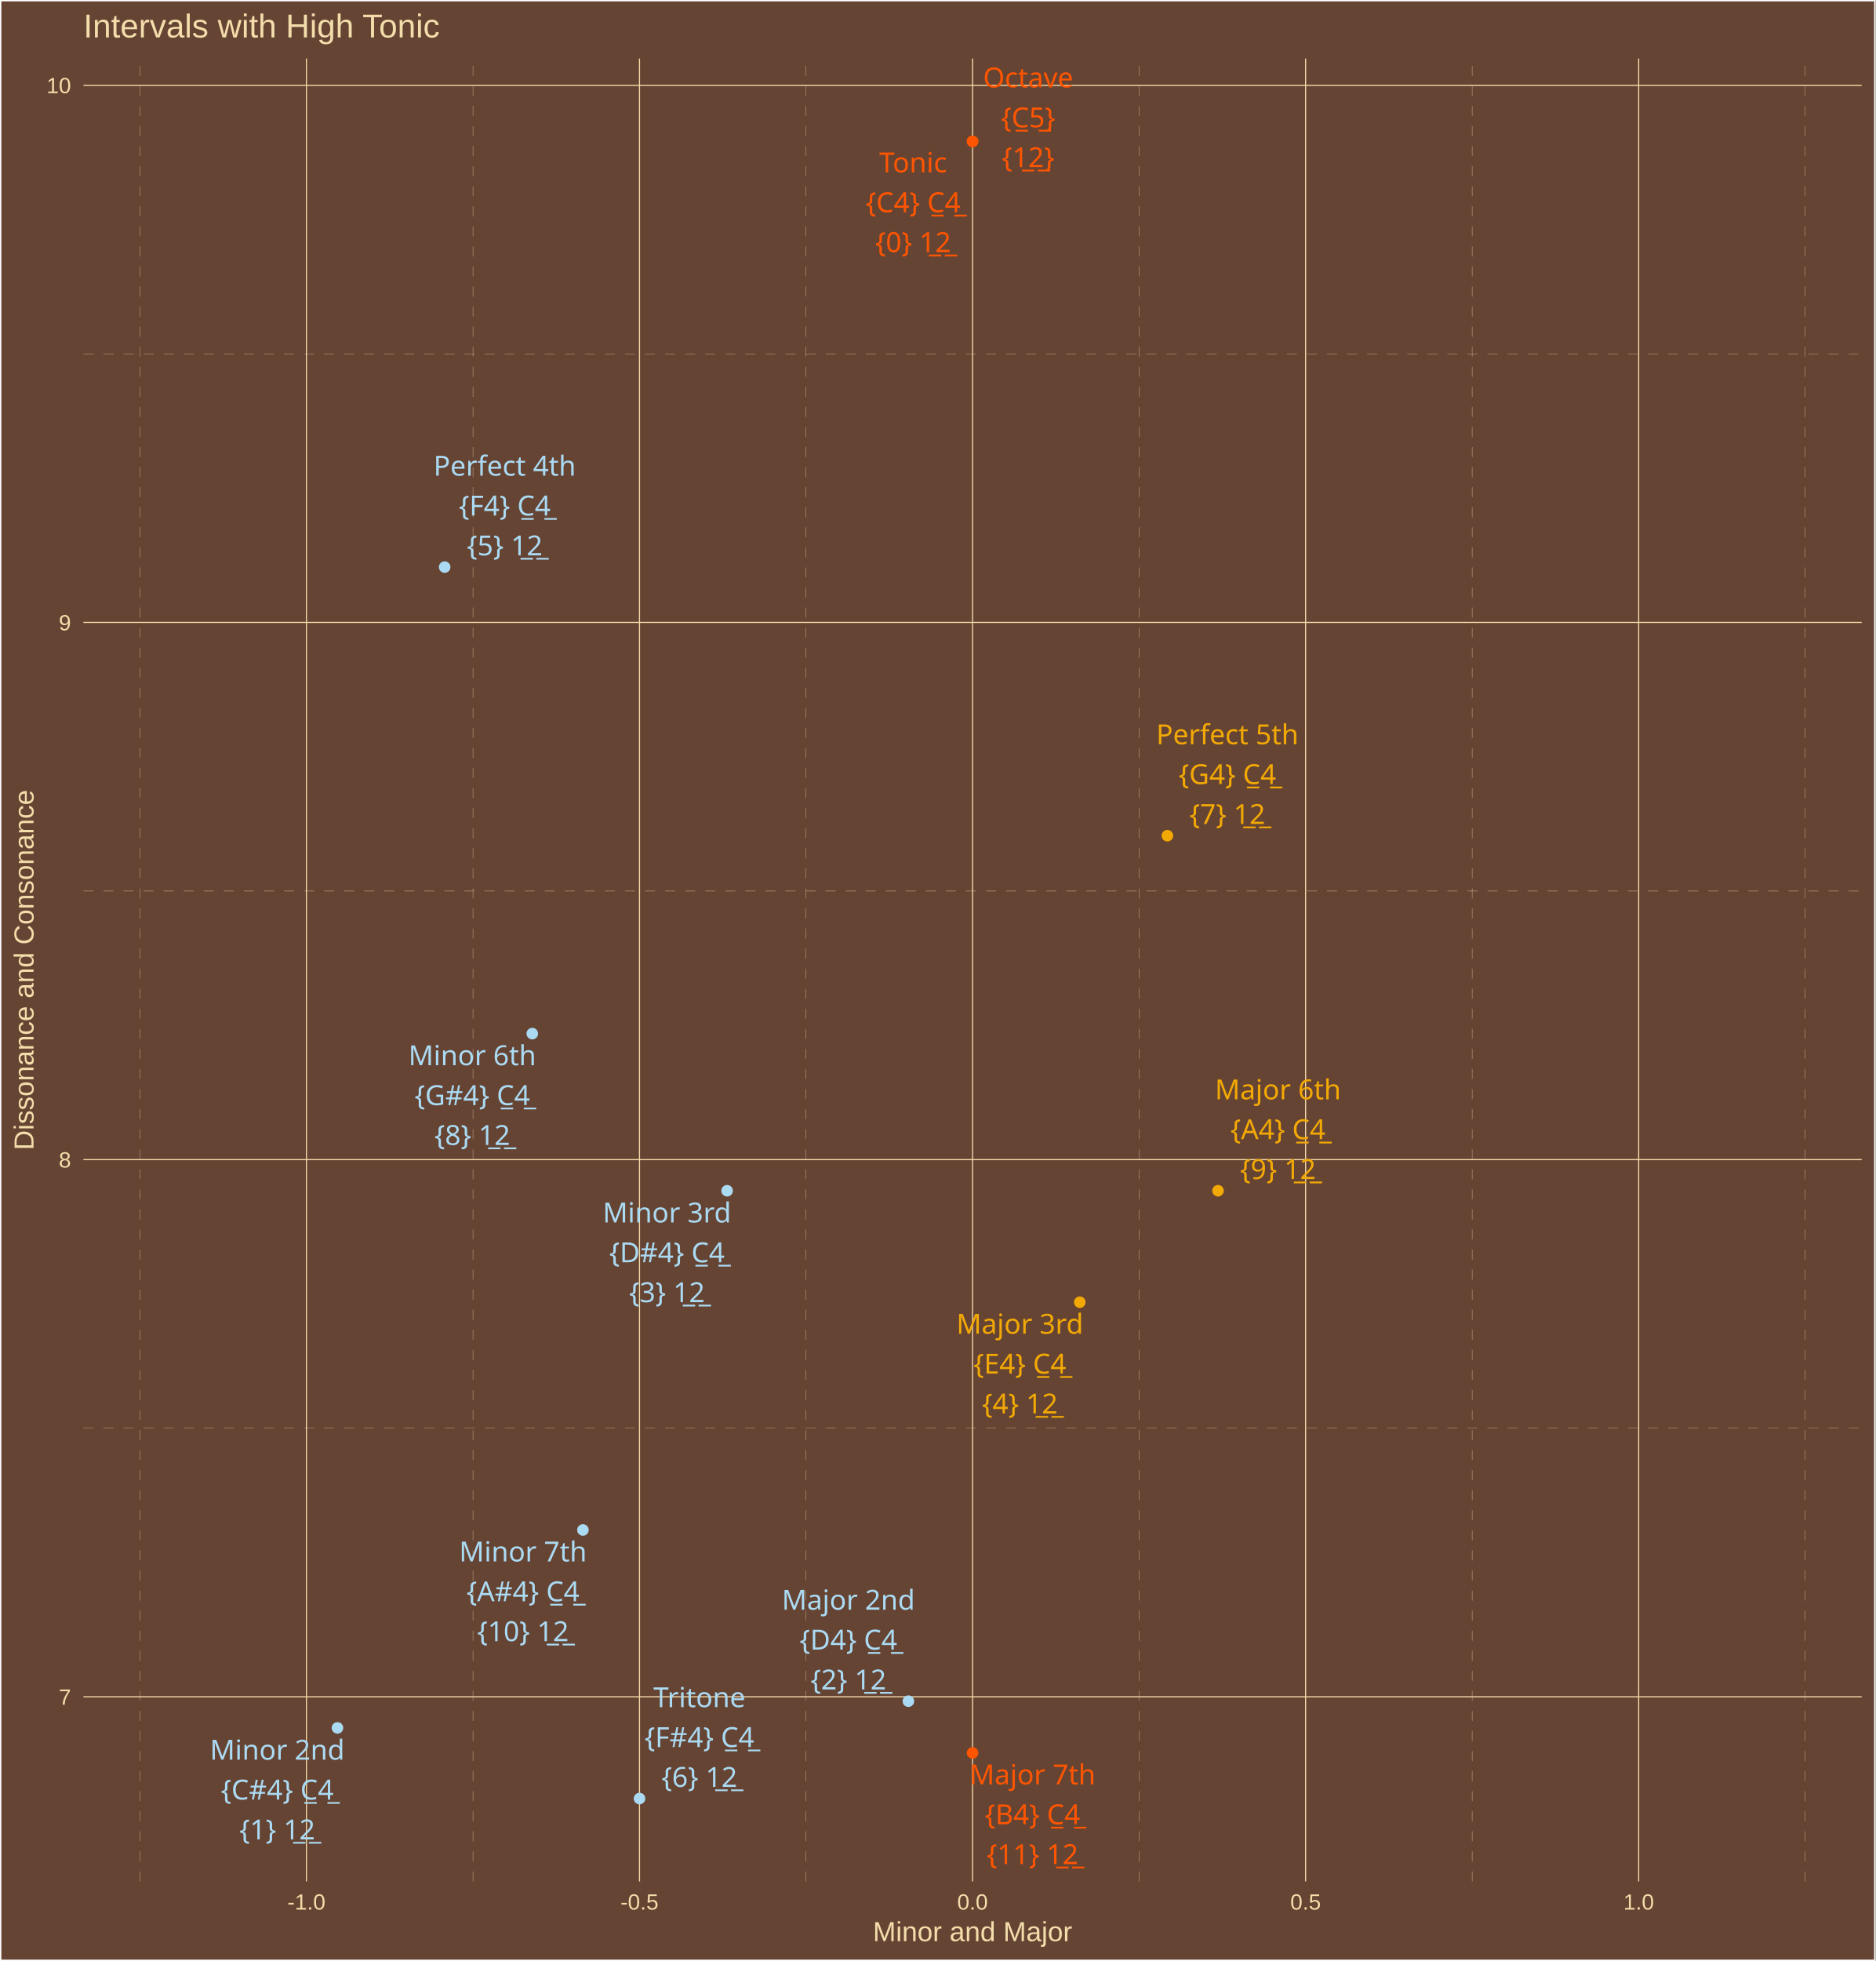
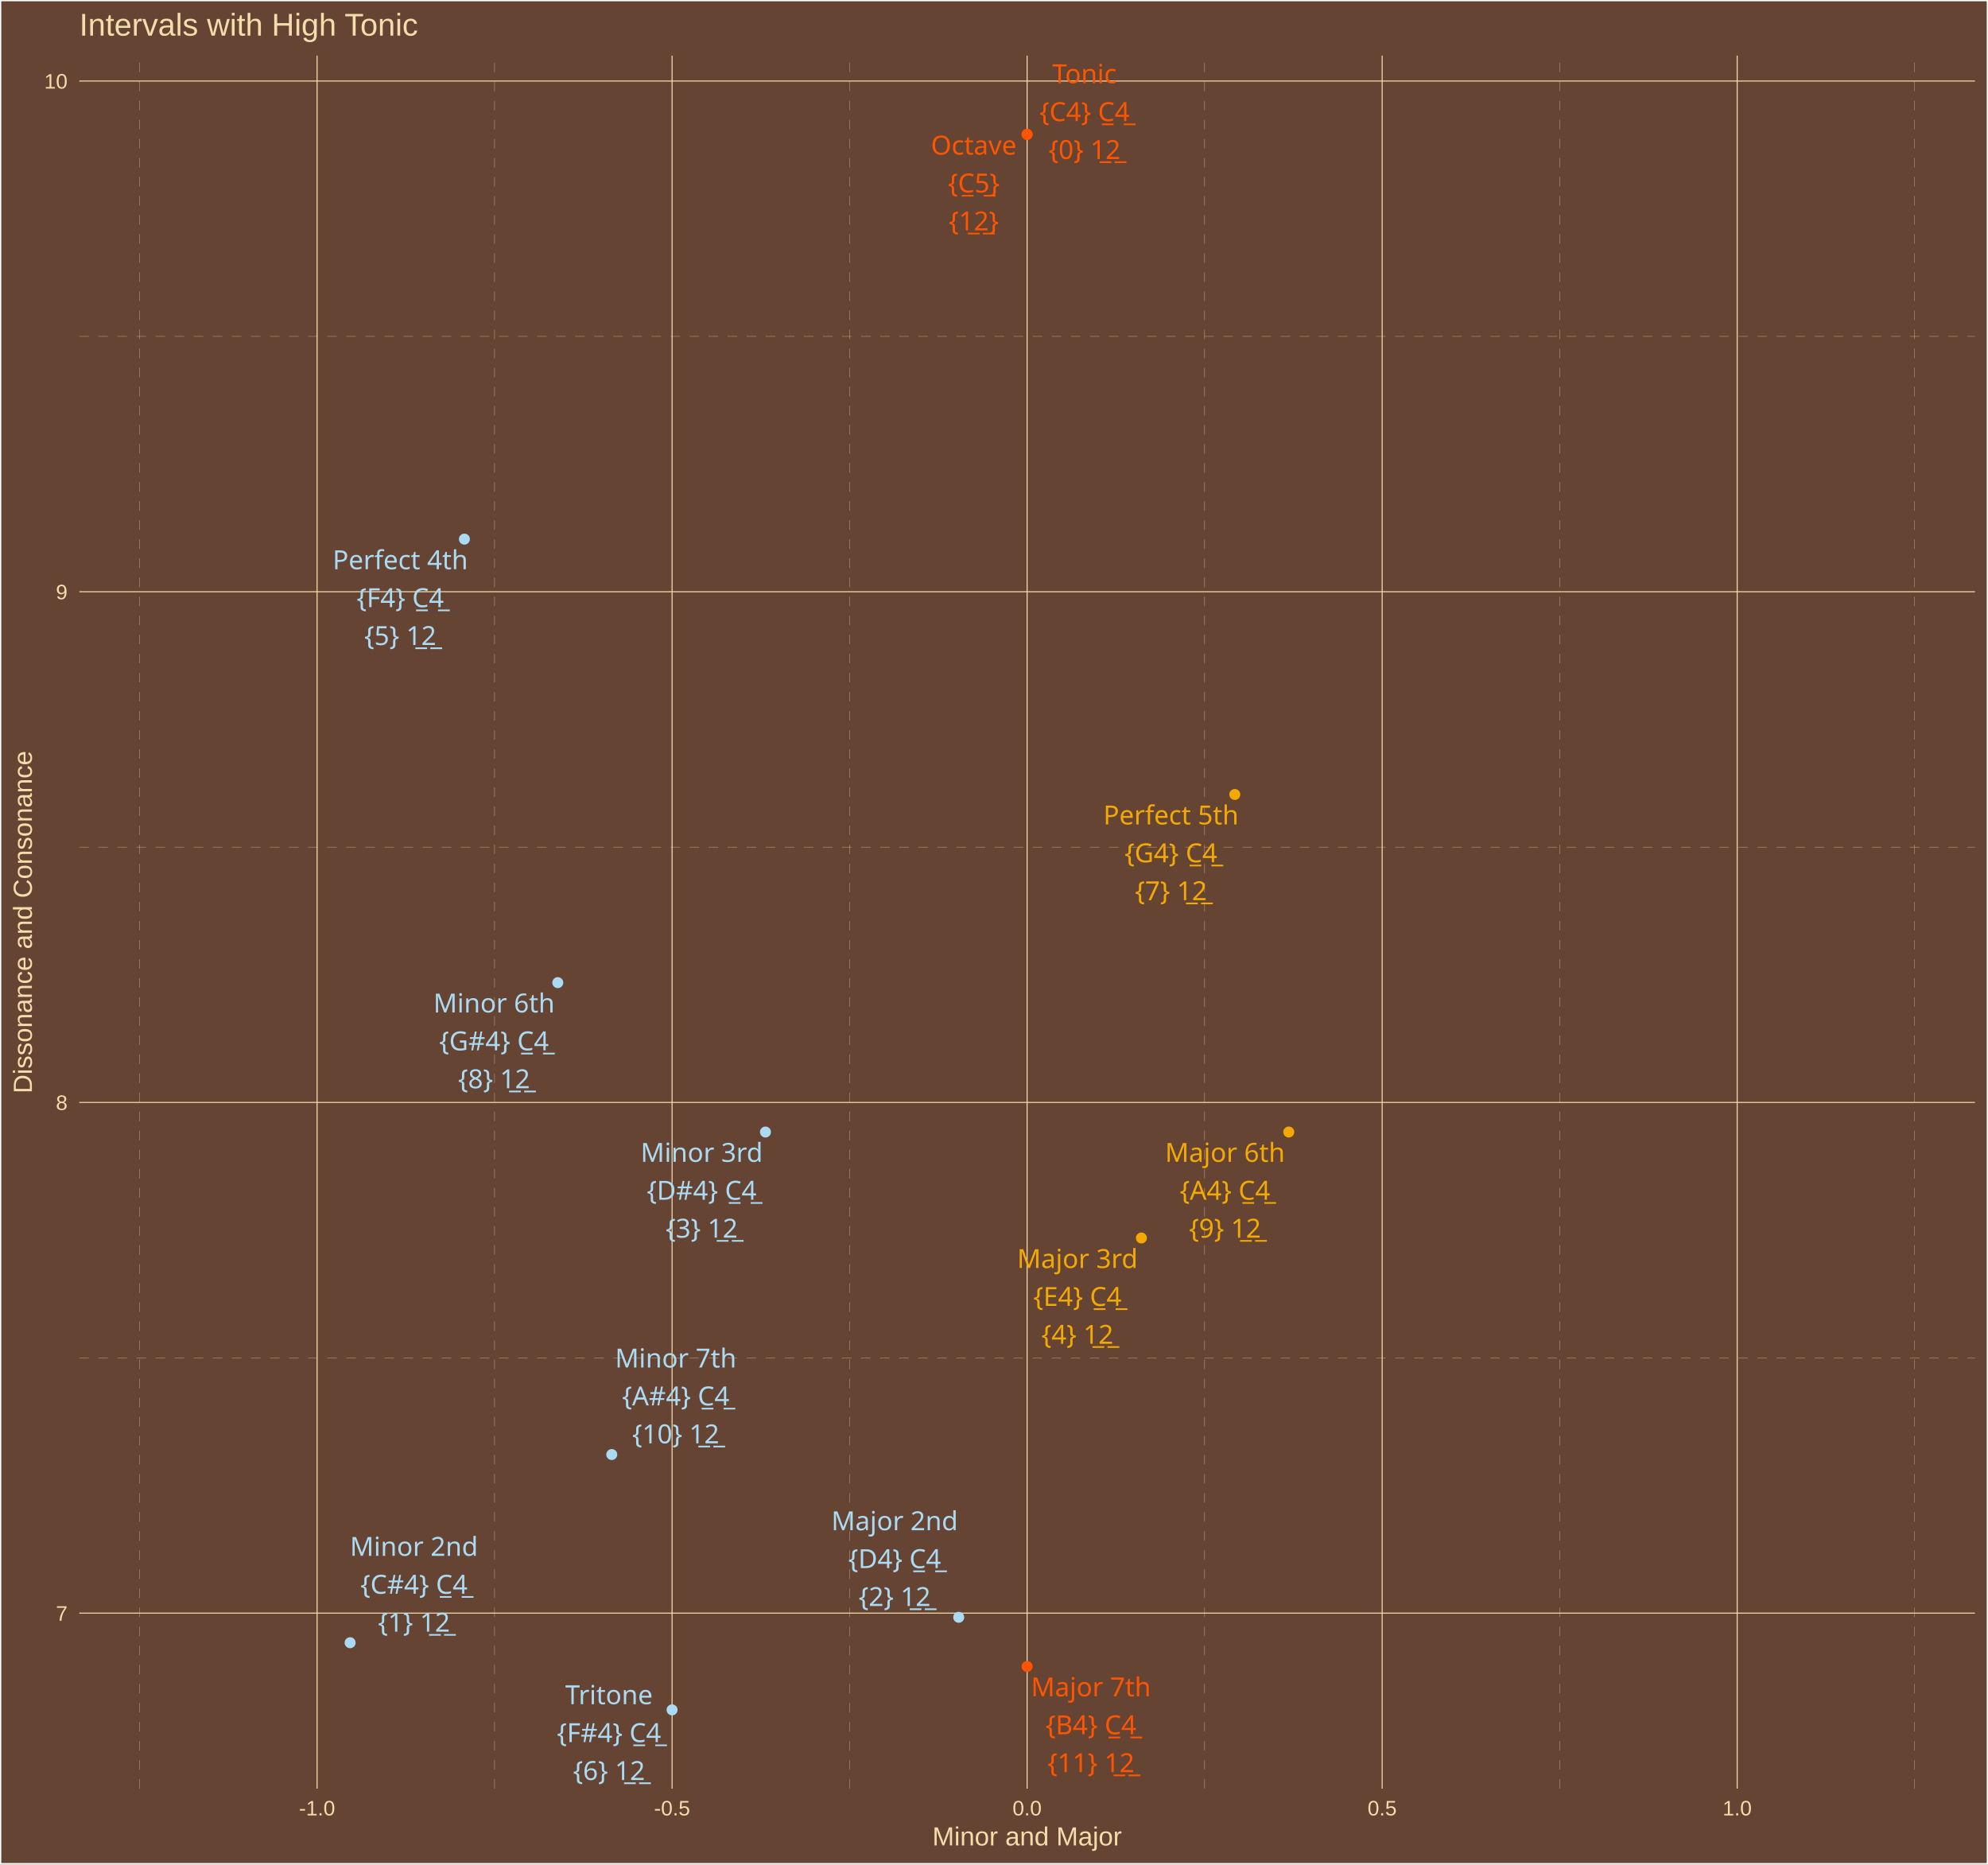
- <svg xmlns="http://www.w3.org/2000/svg" class="svglite" width="748.00pt" height="782.00pt" viewBox="0 0 748.00 782.00">
+ <svg xmlns="http://www.w3.org/2000/svg" class="svglite" width="834.00pt" height="782.00pt" viewBox="0 0 834.00 782.00">
  <defs>
    <style type="text/css">
    .svglite line, .svglite polyline, .svglite polygon, .svglite path, .svglite rect, .svglite circle {
      fill: none;
      stroke: #000000;
      stroke-linecap: round;
      stroke-linejoin: round;
      stroke-miterlimit: 10.00;
    }
    .svglite text {
      white-space: pre;
    }
  </style>
  </defs>
  <rect width="100%" height="100%" style="stroke: none; fill: #664433;" />
  <defs>
-     <clipPath id="cpMC4wMHw3NDguMDB8MC4wMHw3ODIuMDA=">
-       <rect x="0.00" y="0.00" width="748.00" height="782.00" />
+     <clipPath id="cpMC4wMHw4MzQuMDB8MC4wMHw3ODIuMDA=">
+       <rect x="0.00" y="0.00" width="834.00" height="782.00" />
    </clipPath>
  </defs>
-   <g clip-path="url(#cpMC4wMHw3NDguMDB8MC4wMHw3ODIuMDA=)">
-     <rect x="0.00" y="0" width="748.00" height="782.00" style="stroke-width: 1.07; stroke: #FFFFFF; fill: #664433;" />
+   <g clip-path="url(#cpMC4wMHw4MzQuMDB8MC4wMHw3ODIuMDA=)">
+     <rect x="0.00" y="0" width="834.00" height="782.00" style="stroke-width: 1.07; stroke: #FFFFFF; fill: #664433;" />
  </g>
  <defs>
-     <clipPath id="cpMzMuMjd8NzQyLjUyfDIzLjM0fDc1MC4yNw==">
-       <rect x="33.27" y="23.34" width="709.25" height="726.93" />
+     <clipPath id="cpMzMuMjd8ODI4LjUyfDIzLjM0fDc1MC4yNw==">
+       <rect x="33.27" y="23.34" width="795.25" height="726.93" />
    </clipPath>
  </defs>
-   <g clip-path="url(#cpMzMuMjd8NzQyLjUyfDIzLjM0fDc1MC4yNw==)">
-     <rect x="33.27" y="23.34" width="709.25" height="726.93" style="stroke-width: 1.07; stroke: none; fill: #664433;" />
-     <polyline points="33.27,569.54 742.52,569.54 " style="stroke-width: 0.11; stroke: #F3DDAB; stroke-dasharray: 4.00,4.00; stroke-linecap: butt;" />
-     <polyline points="33.27,355.32 742.52,355.32 " style="stroke-width: 0.11; stroke: #F3DDAB; stroke-dasharray: 4.00,4.00; stroke-linecap: butt;" />
-     <polyline points="33.27,141.11 742.52,141.11 " style="stroke-width: 0.11; stroke: #F3DDAB; stroke-dasharray: 4.00,4.00; stroke-linecap: butt;" />
-     <polyline points="55.80,750.27 55.80,23.34 " style="stroke-width: 0.11; stroke: #F3DDAB; stroke-dasharray: 4.00,4.00; stroke-linecap: butt;" />
-     <polyline points="188.64,750.27 188.64,23.34 " style="stroke-width: 0.11; stroke: #F3DDAB; stroke-dasharray: 4.00,4.00; stroke-linecap: butt;" />
-     <polyline points="321.48,750.27 321.48,23.34 " style="stroke-width: 0.11; stroke: #F3DDAB; stroke-dasharray: 4.00,4.00; stroke-linecap: butt;" />
-     <polyline points="454.31,750.27 454.31,23.34 " style="stroke-width: 0.11; stroke: #F3DDAB; stroke-dasharray: 4.00,4.00; stroke-linecap: butt;" />
-     <polyline points="587.15,750.27 587.15,23.34 " style="stroke-width: 0.11; stroke: #F3DDAB; stroke-dasharray: 4.00,4.00; stroke-linecap: butt;" />
-     <polyline points="719.99,750.27 719.99,23.34 " style="stroke-width: 0.11; stroke: #F3DDAB; stroke-dasharray: 4.00,4.00; stroke-linecap: butt;" />
-     <polyline points="33.27,676.64 742.52,676.64 " style="stroke-width: 0.43; stroke: #F3DDAB; stroke-linecap: butt;" />
-     <polyline points="33.27,462.43 742.52,462.43 " style="stroke-width: 0.43; stroke: #F3DDAB; stroke-linecap: butt;" />
-     <polyline points="33.27,248.21 742.52,248.21 " style="stroke-width: 0.43; stroke: #F3DDAB; stroke-linecap: butt;" />
-     <polyline points="33.27,34.00 742.52,34.00 " style="stroke-width: 0.43; stroke: #F3DDAB; stroke-linecap: butt;" />
-     <polyline points="122.22,750.27 122.22,23.34 " style="stroke-width: 0.43; stroke: #F3DDAB; stroke-linecap: butt;" />
-     <polyline points="255.06,750.27 255.06,23.34 " style="stroke-width: 0.43; stroke: #F3DDAB; stroke-linecap: butt;" />
-     <polyline points="387.89,750.27 387.89,23.34 " style="stroke-width: 0.43; stroke: #F3DDAB; stroke-linecap: butt;" />
-     <polyline points="520.73,750.27 520.73,23.34 " style="stroke-width: 0.43; stroke: #F3DDAB; stroke-linecap: butt;" />
-     <polyline points="653.57,750.27 653.57,23.34 " style="stroke-width: 0.43; stroke: #F3DDAB; stroke-linecap: butt;" />
-     <circle cx="387.89" cy="56.38" r="1.95" style="stroke-width: 0.71; stroke: #FF5500; fill: #FF5500;" />
-     <circle cx="134.59" cy="689.05" r="1.95" style="stroke-width: 0.71; stroke: #ABDAF3; fill: #ABDAF3;" />
-     <circle cx="362.30" cy="678.39" r="1.95" style="stroke-width: 0.71; stroke: #ABDAF3; fill: #ABDAF3;" />
-     <circle cx="290.00" cy="474.84" r="1.95" style="stroke-width: 0.71; stroke: #ABDAF3; fill: #ABDAF3;" />
-     <circle cx="430.66" cy="519.29" r="1.95" style="stroke-width: 0.71; stroke: #F3A904; fill: #F3A904;" />
-     <circle cx="177.35" cy="226.14" r="1.95" style="stroke-width: 0.71; stroke: #ABDAF3; fill: #ABDAF3;" />
-     <circle cx="255.06" cy="717.22" r="1.95" style="stroke-width: 0.71; stroke: #ABDAF3; fill: #ABDAF3;" />
-     <circle cx="465.60" cy="333.25" r="1.95" style="stroke-width: 0.71; stroke: #F3A904; fill: #F3A904;" />
-     <circle cx="212.29" cy="412.18" r="1.95" style="stroke-width: 0.71; stroke: #ABDAF3; fill: #ABDAF3;" />
-     <circle cx="485.79" cy="474.84" r="1.95" style="stroke-width: 0.71; stroke: #F3A904; fill: #F3A904;" />
-     <circle cx="232.49" cy="610.12" r="1.95" style="stroke-width: 0.71; stroke: #ABDAF3; fill: #ABDAF3;" />
-     <circle cx="387.89" cy="699.02" r="1.95" style="stroke-width: 0.71; stroke: #FF5500; fill: #FF5500;" />
-     <circle cx="387.89" cy="56.38" r="1.95" style="stroke-width: 0.71; stroke: #FF5500; fill: #FF5500;" />
-     <text x="364.18" y="68.73" text-anchor="middle" style="font-size: 11.04px;fill: #FF5500; font-family: &quot;Arial Unicode MS&quot;;" textLength="26.97px" lengthAdjust="spacingAndGlyphs">Tonic</text>
-     <text x="364.18" y="84.63" text-anchor="middle" style="font-size: 11.04px;fill: #FF5500; font-family: &quot;Arial Unicode MS&quot;;" textLength="38.64px" lengthAdjust="spacingAndGlyphs">{C4} C̲4̲</text>
-     <text x="364.18" y="100.53" text-anchor="middle" style="font-size: 11.04px;fill: #FF5500; font-family: &quot;Arial Unicode MS&quot;;" textLength="28.84px" lengthAdjust="spacingAndGlyphs">{0} 1̲2̲</text>
-     <text x="110.57" y="701.72" text-anchor="middle" style="font-size: 11.04px;fill: #ABDAF3; font-family: &quot;Arial Unicode MS&quot;;" textLength="49.05px" lengthAdjust="spacingAndGlyphs">Minor 2nd</text>
-     <text x="110.57" y="717.62" text-anchor="middle" style="font-size: 11.04px;fill: #ABDAF3; font-family: &quot;Arial Unicode MS&quot;;" textLength="44.77px" lengthAdjust="spacingAndGlyphs">{C#4} C̲4̲</text>
-     <text x="110.57" y="733.51" text-anchor="middle" style="font-size: 11.04px;fill: #ABDAF3; font-family: &quot;Arial Unicode MS&quot;;" textLength="28.84px" lengthAdjust="spacingAndGlyphs">{1} 1̲2̲</text>
-     <text x="338.36" y="641.91" text-anchor="middle" style="font-size: 11.04px;fill: #ABDAF3; font-family: &quot;Arial Unicode MS&quot;;" textLength="49.05px" lengthAdjust="spacingAndGlyphs">Major 2nd</text>
-     <text x="338.36" y="657.81" text-anchor="middle" style="font-size: 11.04px;fill: #ABDAF3; font-family: &quot;Arial Unicode MS&quot;;" textLength="38.64px" lengthAdjust="spacingAndGlyphs">{D4} C̲4̲</text>
-     <text x="338.36" y="673.71" text-anchor="middle" style="font-size: 11.04px;fill: #ABDAF3; font-family: &quot;Arial Unicode MS&quot;;" textLength="28.84px" lengthAdjust="spacingAndGlyphs">{2} 1̲2̲</text>
-     <text x="266.00" y="487.48" text-anchor="middle" style="font-size: 11.04px;fill: #ABDAF3; font-family: &quot;Arial Unicode MS&quot;;" textLength="46.58px" lengthAdjust="spacingAndGlyphs">Minor 3rd</text>
-     <text x="266.00" y="503.37" text-anchor="middle" style="font-size: 11.04px;fill: #ABDAF3; font-family: &quot;Arial Unicode MS&quot;;" textLength="44.77px" lengthAdjust="spacingAndGlyphs">{D#4} C̲4̲</text>
-     <text x="266.00" y="519.27" text-anchor="middle" style="font-size: 11.04px;fill: #ABDAF3; font-family: &quot;Arial Unicode MS&quot;;" textLength="28.84px" lengthAdjust="spacingAndGlyphs">{3} 1̲2̲</text>
-     <text x="406.75" y="531.86" text-anchor="middle" style="font-size: 11.04px;fill: #F3A904; font-family: &quot;Arial Unicode MS&quot;;" textLength="46.58px" lengthAdjust="spacingAndGlyphs">Major 3rd</text>
-     <text x="406.75" y="547.76" text-anchor="middle" style="font-size: 11.04px;fill: #F3A904; font-family: &quot;Arial Unicode MS&quot;;" textLength="38.03px" lengthAdjust="spacingAndGlyphs">{E4} C̲4̲</text>
-     <text x="406.75" y="563.66" text-anchor="middle" style="font-size: 11.04px;fill: #F3A904; font-family: &quot;Arial Unicode MS&quot;;" textLength="28.84px" lengthAdjust="spacingAndGlyphs">{4} 1̲2̲</text>
-     <text x="201.29" y="189.68" text-anchor="middle" style="font-size: 11.04px;fill: #ABDAF3; font-family: &quot;Arial Unicode MS&quot;;" textLength="53.35px" lengthAdjust="spacingAndGlyphs">Perfect 4th</text>
-     <text x="201.29" y="205.57" text-anchor="middle" style="font-size: 11.04px;fill: #ABDAF3; font-family: &quot;Arial Unicode MS&quot;;" textLength="37.41px" lengthAdjust="spacingAndGlyphs">{F4} C̲4̲</text>
-     <text x="201.29" y="221.47" text-anchor="middle" style="font-size: 11.04px;fill: #ABDAF3; font-family: &quot;Arial Unicode MS&quot;;" textLength="28.84px" lengthAdjust="spacingAndGlyphs">{5} 1̲2̲</text>
-     <text x="278.94" y="680.78" text-anchor="middle" style="font-size: 11.04px;fill: #ABDAF3; font-family: &quot;Arial Unicode MS&quot;;" textLength="34.33px" lengthAdjust="spacingAndGlyphs">Tritone</text>
-     <text x="278.94" y="696.68" text-anchor="middle" style="font-size: 11.04px;fill: #ABDAF3; font-family: &quot;Arial Unicode MS&quot;;" textLength="43.55px" lengthAdjust="spacingAndGlyphs">{F#4} C̲4̲</text>
-     <text x="278.94" y="712.57" text-anchor="middle" style="font-size: 11.04px;fill: #ABDAF3; font-family: &quot;Arial Unicode MS&quot;;" textLength="28.84px" lengthAdjust="spacingAndGlyphs">{6} 1̲2̲</text>
-     <text x="489.52" y="296.79" text-anchor="middle" style="font-size: 11.04px;fill: #F3A904; font-family: &quot;Arial Unicode MS&quot;;" textLength="53.35px" lengthAdjust="spacingAndGlyphs">Perfect 5th</text>
-     <text x="489.52" y="312.68" text-anchor="middle" style="font-size: 11.04px;fill: #F3A904; font-family: &quot;Arial Unicode MS&quot;;" textLength="39.25px" lengthAdjust="spacingAndGlyphs">{G4} C̲4̲</text>
-     <text x="489.52" y="328.58" text-anchor="middle" style="font-size: 11.04px;fill: #F3A904; font-family: &quot;Arial Unicode MS&quot;;" textLength="28.84px" lengthAdjust="spacingAndGlyphs">{7} 1̲2̲</text>
-     <text x="188.36" y="424.79" text-anchor="middle" style="font-size: 11.04px;fill: #ABDAF3; font-family: &quot;Arial Unicode MS&quot;;" textLength="45.98px" lengthAdjust="spacingAndGlyphs">Minor 6th</text>
-     <text x="188.36" y="440.69" text-anchor="middle" style="font-size: 11.04px;fill: #ABDAF3; font-family: &quot;Arial Unicode MS&quot;;" textLength="45.39px" lengthAdjust="spacingAndGlyphs">{G#4} C̲4̲</text>
-     <text x="188.36" y="456.58" text-anchor="middle" style="font-size: 11.04px;fill: #ABDAF3; font-family: &quot;Arial Unicode MS&quot;;" textLength="28.84px" lengthAdjust="spacingAndGlyphs">{8} 1̲2̲</text>
-     <text x="509.70" y="438.39" text-anchor="middle" style="font-size: 11.04px;fill: #F3A904; font-family: &quot;Arial Unicode MS&quot;;" textLength="45.98px" lengthAdjust="spacingAndGlyphs">Major 6th</text>
-     <text x="509.70" y="454.28" text-anchor="middle" style="font-size: 11.04px;fill: #F3A904; font-family: &quot;Arial Unicode MS&quot;;" textLength="38.03px" lengthAdjust="spacingAndGlyphs">{A4} C̲4̲</text>
-     <text x="509.70" y="470.18" text-anchor="middle" style="font-size: 11.04px;fill: #F3A904; font-family: &quot;Arial Unicode MS&quot;;" textLength="28.84px" lengthAdjust="spacingAndGlyphs">{9} 1̲2̲</text>
-     <text x="208.58" y="622.67" text-anchor="middle" style="font-size: 11.04px;fill: #ABDAF3; font-family: &quot;Arial Unicode MS&quot;;" textLength="45.98px" lengthAdjust="spacingAndGlyphs">Minor 7th</text>
-     <text x="208.58" y="638.56" text-anchor="middle" style="font-size: 11.04px;fill: #ABDAF3; font-family: &quot;Arial Unicode MS&quot;;" textLength="44.16px" lengthAdjust="spacingAndGlyphs">{A#4} C̲4̲</text>
-     <text x="208.58" y="654.46" text-anchor="middle" style="font-size: 11.04px;fill: #ABDAF3; font-family: &quot;Arial Unicode MS&quot;;" textLength="34.98px" lengthAdjust="spacingAndGlyphs">{10} 1̲2̲</text>
-     <text x="411.79" y="711.57" text-anchor="middle" style="font-size: 11.04px;fill: #FF5500; font-family: &quot;Arial Unicode MS&quot;;" textLength="45.98px" lengthAdjust="spacingAndGlyphs">Major 7th</text>
-     <text x="411.79" y="727.47" text-anchor="middle" style="font-size: 11.04px;fill: #FF5500; font-family: &quot;Arial Unicode MS&quot;;" textLength="38.03px" lengthAdjust="spacingAndGlyphs">{B4} C̲4̲</text>
-     <text x="411.79" y="743.36" text-anchor="middle" style="font-size: 11.04px;fill: #FF5500; font-family: &quot;Arial Unicode MS&quot;;" textLength="34.98px" lengthAdjust="spacingAndGlyphs">{11} 1̲2̲</text>
-     <text x="410.07" y="34.87" text-anchor="middle" style="font-size: 11.04px;fill: #FF5500; font-family: &quot;Arial Unicode MS&quot;;" textLength="34.95px" lengthAdjust="spacingAndGlyphs">Octave</text>
-     <text x="410.07" y="50.77" text-anchor="middle" style="font-size: 11.04px;fill: #FF5500; font-family: &quot;Arial Unicode MS&quot;;" textLength="21.47px" lengthAdjust="spacingAndGlyphs">{C̲5̲}</text>
-     <text x="410.07" y="66.66" text-anchor="middle" style="font-size: 11.04px;fill: #FF5500; font-family: &quot;Arial Unicode MS&quot;;" textLength="19.64px" lengthAdjust="spacingAndGlyphs">{1̲2̲}</text>
+   <g clip-path="url(#cpMzMuMjd8ODI4LjUyfDIzLjM0fDc1MC4yNw==)">
+     <rect x="33.27" y="23.34" width="795.25" height="726.93" style="stroke-width: 1.07; stroke: none; fill: #664433;" />
+     <polyline points="33.27,569.54 828.52,569.54 " style="stroke-width: 0.11; stroke: #F3DDAB; stroke-dasharray: 4.00,4.00; stroke-linecap: butt;" />
+     <polyline points="33.27,355.32 828.52,355.32 " style="stroke-width: 0.11; stroke: #F3DDAB; stroke-dasharray: 4.00,4.00; stroke-linecap: butt;" />
+     <polyline points="33.27,141.11 828.52,141.11 " style="stroke-width: 0.11; stroke: #F3DDAB; stroke-dasharray: 4.00,4.00; stroke-linecap: butt;" />
+     <polyline points="58.54,750.27 58.54,23.34 " style="stroke-width: 0.11; stroke: #F3DDAB; stroke-dasharray: 4.00,4.00; stroke-linecap: butt;" />
+     <polyline points="207.48,750.27 207.48,23.34 " style="stroke-width: 0.11; stroke: #F3DDAB; stroke-dasharray: 4.00,4.00; stroke-linecap: butt;" />
+     <polyline points="356.42,750.27 356.42,23.34 " style="stroke-width: 0.11; stroke: #F3DDAB; stroke-dasharray: 4.00,4.00; stroke-linecap: butt;" />
+     <polyline points="505.37,750.27 505.37,23.34 " style="stroke-width: 0.11; stroke: #F3DDAB; stroke-dasharray: 4.00,4.00; stroke-linecap: butt;" />
+     <polyline points="654.31,750.27 654.31,23.34 " style="stroke-width: 0.11; stroke: #F3DDAB; stroke-dasharray: 4.00,4.00; stroke-linecap: butt;" />
+     <polyline points="803.25,750.27 803.25,23.34 " style="stroke-width: 0.11; stroke: #F3DDAB; stroke-dasharray: 4.00,4.00; stroke-linecap: butt;" />
+     <polyline points="33.27,676.64 828.52,676.64 " style="stroke-width: 0.43; stroke: #F3DDAB; stroke-linecap: butt;" />
+     <polyline points="33.27,462.43 828.52,462.43 " style="stroke-width: 0.43; stroke: #F3DDAB; stroke-linecap: butt;" />
+     <polyline points="33.27,248.21 828.52,248.21 " style="stroke-width: 0.43; stroke: #F3DDAB; stroke-linecap: butt;" />
+     <polyline points="33.27,34.00 828.52,34.00 " style="stroke-width: 0.43; stroke: #F3DDAB; stroke-linecap: butt;" />
+     <polyline points="133.01,750.27 133.01,23.34 " style="stroke-width: 0.43; stroke: #F3DDAB; stroke-linecap: butt;" />
+     <polyline points="281.95,750.27 281.95,23.34 " style="stroke-width: 0.43; stroke: #F3DDAB; stroke-linecap: butt;" />
+     <polyline points="430.89,750.27 430.89,23.34 " style="stroke-width: 0.43; stroke: #F3DDAB; stroke-linecap: butt;" />
+     <polyline points="579.84,750.27 579.84,23.34 " style="stroke-width: 0.43; stroke: #F3DDAB; stroke-linecap: butt;" />
+     <polyline points="728.78,750.27 728.78,23.34 " style="stroke-width: 0.43; stroke: #F3DDAB; stroke-linecap: butt;" />
+     <circle cx="430.89" cy="56.38" r="1.95" style="stroke-width: 0.71; stroke: #FF5500; fill: #FF5500;" />
+     <circle cx="146.88" cy="689.05" r="1.95" style="stroke-width: 0.71; stroke: #ABDAF3; fill: #ABDAF3;" />
+     <circle cx="402.20" cy="678.39" r="1.95" style="stroke-width: 0.71; stroke: #ABDAF3; fill: #ABDAF3;" />
+     <circle cx="321.13" cy="474.84" r="1.95" style="stroke-width: 0.71; stroke: #ABDAF3; fill: #ABDAF3;" />
+     <circle cx="478.84" cy="519.29" r="1.95" style="stroke-width: 0.71; stroke: #F3A904; fill: #F3A904;" />
+     <circle cx="194.82" cy="226.14" r="1.95" style="stroke-width: 0.71; stroke: #ABDAF3; fill: #ABDAF3;" />
+     <circle cx="281.95" cy="717.22" r="1.95" style="stroke-width: 0.71; stroke: #ABDAF3; fill: #ABDAF3;" />
+     <circle cx="518.02" cy="333.25" r="1.95" style="stroke-width: 0.71; stroke: #F3A904; fill: #F3A904;" />
+     <circle cx="234.00" cy="412.18" r="1.95" style="stroke-width: 0.71; stroke: #ABDAF3; fill: #ABDAF3;" />
+     <circle cx="540.66" cy="474.84" r="1.95" style="stroke-width: 0.71; stroke: #F3A904; fill: #F3A904;" />
+     <circle cx="256.64" cy="610.12" r="1.95" style="stroke-width: 0.71; stroke: #ABDAF3; fill: #ABDAF3;" />
+     <circle cx="430.89" cy="699.02" r="1.95" style="stroke-width: 0.71; stroke: #FF5500; fill: #FF5500;" />
+     <circle cx="430.89" cy="56.38" r="1.95" style="stroke-width: 0.71; stroke: #FF5500; fill: #FF5500;" />
+     <text x="454.97" y="34.90" text-anchor="middle" style="font-size: 11.04px;fill: #FF5500; font-family: &quot;Arial Unicode MS&quot;;" textLength="26.97px" lengthAdjust="spacingAndGlyphs">Tonic</text>
+     <text x="454.97" y="50.80" text-anchor="middle" style="font-size: 11.04px;fill: #FF5500; font-family: &quot;Arial Unicode MS&quot;;" textLength="38.64px" lengthAdjust="spacingAndGlyphs">{C4} C̲4̲</text>
+     <text x="454.97" y="66.69" text-anchor="middle" style="font-size: 11.04px;fill: #FF5500; font-family: &quot;Arial Unicode MS&quot;;" textLength="28.84px" lengthAdjust="spacingAndGlyphs">{0} 1̲2̲</text>
+     <text x="173.67" y="652.61" text-anchor="middle" style="font-size: 11.04px;fill: #ABDAF3; font-family: &quot;Arial Unicode MS&quot;;" textLength="49.05px" lengthAdjust="spacingAndGlyphs">Minor 2nd</text>
+     <text x="173.67" y="668.51" text-anchor="middle" style="font-size: 11.04px;fill: #ABDAF3; font-family: &quot;Arial Unicode MS&quot;;" textLength="44.77px" lengthAdjust="spacingAndGlyphs">{C#4} C̲4̲</text>
+     <text x="173.67" y="684.41" text-anchor="middle" style="font-size: 11.04px;fill: #ABDAF3; font-family: &quot;Arial Unicode MS&quot;;" textLength="28.84px" lengthAdjust="spacingAndGlyphs">{1} 1̲2̲</text>
+     <text x="375.31" y="641.87" text-anchor="middle" style="font-size: 11.04px;fill: #ABDAF3; font-family: &quot;Arial Unicode MS&quot;;" textLength="49.05px" lengthAdjust="spacingAndGlyphs">Major 2nd</text>
+     <text x="375.31" y="657.76" text-anchor="middle" style="font-size: 11.04px;fill: #ABDAF3; font-family: &quot;Arial Unicode MS&quot;;" textLength="38.64px" lengthAdjust="spacingAndGlyphs">{D4} C̲4̲</text>
+     <text x="375.31" y="673.66" text-anchor="middle" style="font-size: 11.04px;fill: #ABDAF3; font-family: &quot;Arial Unicode MS&quot;;" textLength="28.84px" lengthAdjust="spacingAndGlyphs">{2} 1̲2̲</text>
+     <text x="294.37" y="487.35" text-anchor="middle" style="font-size: 11.04px;fill: #ABDAF3; font-family: &quot;Arial Unicode MS&quot;;" textLength="46.58px" lengthAdjust="spacingAndGlyphs">Minor 3rd</text>
+     <text x="294.37" y="503.24" text-anchor="middle" style="font-size: 11.04px;fill: #ABDAF3; font-family: &quot;Arial Unicode MS&quot;;" textLength="44.77px" lengthAdjust="spacingAndGlyphs">{D#4} C̲4̲</text>
+     <text x="294.37" y="519.14" text-anchor="middle" style="font-size: 11.04px;fill: #ABDAF3; font-family: &quot;Arial Unicode MS&quot;;" textLength="28.84px" lengthAdjust="spacingAndGlyphs">{3} 1̲2̲</text>
+     <text x="452.00" y="531.88" text-anchor="middle" style="font-size: 11.04px;fill: #F3A904; font-family: &quot;Arial Unicode MS&quot;;" textLength="46.58px" lengthAdjust="spacingAndGlyphs">Major 3rd</text>
+     <text x="452.00" y="547.78" text-anchor="middle" style="font-size: 11.04px;fill: #F3A904; font-family: &quot;Arial Unicode MS&quot;;" textLength="38.03px" lengthAdjust="spacingAndGlyphs">{E4} C̲4̲</text>
+     <text x="452.00" y="563.67" text-anchor="middle" style="font-size: 11.04px;fill: #F3A904; font-family: &quot;Arial Unicode MS&quot;;" textLength="28.84px" lengthAdjust="spacingAndGlyphs">{4} 1̲2̲</text>
+     <text x="167.92" y="238.77" text-anchor="middle" style="font-size: 11.04px;fill: #ABDAF3; font-family: &quot;Arial Unicode MS&quot;;" textLength="53.35px" lengthAdjust="spacingAndGlyphs">Perfect 4th</text>
+     <text x="167.92" y="254.67" text-anchor="middle" style="font-size: 11.04px;fill: #ABDAF3; font-family: &quot;Arial Unicode MS&quot;;" textLength="37.41px" lengthAdjust="spacingAndGlyphs">{F4} C̲4̲</text>
+     <text x="167.92" y="270.56" text-anchor="middle" style="font-size: 11.04px;fill: #ABDAF3; font-family: &quot;Arial Unicode MS&quot;;" textLength="28.84px" lengthAdjust="spacingAndGlyphs">{5} 1̲2̲</text>
+     <text x="255.48" y="714.84" text-anchor="middle" style="font-size: 11.04px;fill: #ABDAF3; font-family: &quot;Arial Unicode MS&quot;;" textLength="34.33px" lengthAdjust="spacingAndGlyphs">Tritone</text>
+     <text x="255.48" y="730.74" text-anchor="middle" style="font-size: 11.04px;fill: #ABDAF3; font-family: &quot;Arial Unicode MS&quot;;" textLength="43.55px" lengthAdjust="spacingAndGlyphs">{F#4} C̲4̲</text>
+     <text x="255.48" y="746.64" text-anchor="middle" style="font-size: 11.04px;fill: #ABDAF3; font-family: &quot;Arial Unicode MS&quot;;" textLength="28.84px" lengthAdjust="spacingAndGlyphs">{6} 1̲2̲</text>
+     <text x="491.24" y="345.81" text-anchor="middle" style="font-size: 11.04px;fill: #F3A904; font-family: &quot;Arial Unicode MS&quot;;" textLength="53.35px" lengthAdjust="spacingAndGlyphs">Perfect 5th</text>
+     <text x="491.24" y="361.70" text-anchor="middle" style="font-size: 11.04px;fill: #F3A904; font-family: &quot;Arial Unicode MS&quot;;" textLength="39.25px" lengthAdjust="spacingAndGlyphs">{G4} C̲4̲</text>
+     <text x="491.24" y="377.60" text-anchor="middle" style="font-size: 11.04px;fill: #F3A904; font-family: &quot;Arial Unicode MS&quot;;" textLength="28.84px" lengthAdjust="spacingAndGlyphs">{7} 1̲2̲</text>
+     <text x="207.25" y="424.69" text-anchor="middle" style="font-size: 11.04px;fill: #ABDAF3; font-family: &quot;Arial Unicode MS&quot;;" textLength="45.98px" lengthAdjust="spacingAndGlyphs">Minor 6th</text>
+     <text x="207.25" y="440.58" text-anchor="middle" style="font-size: 11.04px;fill: #ABDAF3; font-family: &quot;Arial Unicode MS&quot;;" textLength="45.39px" lengthAdjust="spacingAndGlyphs">{G#4} C̲4̲</text>
+     <text x="207.25" y="456.48" text-anchor="middle" style="font-size: 11.04px;fill: #ABDAF3; font-family: &quot;Arial Unicode MS&quot;;" textLength="28.84px" lengthAdjust="spacingAndGlyphs">{8} 1̲2̲</text>
+     <text x="513.90" y="487.35" text-anchor="middle" style="font-size: 11.04px;fill: #F3A904; font-family: &quot;Arial Unicode MS&quot;;" textLength="45.98px" lengthAdjust="spacingAndGlyphs">Major 6th</text>
+     <text x="513.90" y="503.24" text-anchor="middle" style="font-size: 11.04px;fill: #F3A904; font-family: &quot;Arial Unicode MS&quot;;" textLength="38.03px" lengthAdjust="spacingAndGlyphs">{A4} C̲4̲</text>
+     <text x="513.90" y="519.14" text-anchor="middle" style="font-size: 11.04px;fill: #F3A904; font-family: &quot;Arial Unicode MS&quot;;" textLength="28.84px" lengthAdjust="spacingAndGlyphs">{9} 1̲2̲</text>
+     <text x="283.48" y="573.62" text-anchor="middle" style="font-size: 11.04px;fill: #ABDAF3; font-family: &quot;Arial Unicode MS&quot;;" textLength="45.98px" lengthAdjust="spacingAndGlyphs">Minor 7th</text>
+     <text x="283.48" y="589.51" text-anchor="middle" style="font-size: 11.04px;fill: #ABDAF3; font-family: &quot;Arial Unicode MS&quot;;" textLength="44.16px" lengthAdjust="spacingAndGlyphs">{A#4} C̲4̲</text>
+     <text x="283.48" y="605.41" text-anchor="middle" style="font-size: 11.04px;fill: #ABDAF3; font-family: &quot;Arial Unicode MS&quot;;" textLength="34.98px" lengthAdjust="spacingAndGlyphs">{10} 1̲2̲</text>
+     <text x="457.67" y="711.55" text-anchor="middle" style="font-size: 11.04px;fill: #FF5500; font-family: &quot;Arial Unicode MS&quot;;" textLength="45.98px" lengthAdjust="spacingAndGlyphs">Major 7th</text>
+     <text x="457.67" y="727.45" text-anchor="middle" style="font-size: 11.04px;fill: #FF5500; font-family: &quot;Arial Unicode MS&quot;;" textLength="38.03px" lengthAdjust="spacingAndGlyphs">{B4} C̲4̲</text>
+     <text x="457.67" y="743.35" text-anchor="middle" style="font-size: 11.04px;fill: #FF5500; font-family: &quot;Arial Unicode MS&quot;;" textLength="34.98px" lengthAdjust="spacingAndGlyphs">{11} 1̲2̲</text>
+     <text x="408.51" y="64.84" text-anchor="middle" style="font-size: 11.04px;fill: #FF5500; font-family: &quot;Arial Unicode MS&quot;;" textLength="34.95px" lengthAdjust="spacingAndGlyphs">Octave</text>
+     <text x="408.51" y="80.73" text-anchor="middle" style="font-size: 11.04px;fill: #FF5500; font-family: &quot;Arial Unicode MS&quot;;" textLength="21.47px" lengthAdjust="spacingAndGlyphs">{C̲5̲}</text>
+     <text x="408.51" y="96.63" text-anchor="middle" style="font-size: 11.04px;fill: #FF5500; font-family: &quot;Arial Unicode MS&quot;;" textLength="19.64px" lengthAdjust="spacingAndGlyphs">{1̲2̲}</text>
  </g>
-   <g clip-path="url(#cpMC4wMHw3NDguMDB8MC4wMHw3ODIuMDA=)">
+   <g clip-path="url(#cpMC4wMHw4MzQuMDB8MC4wMHw3ODIuMDA=)">
    <text x="28.34" y="679.80" text-anchor="end" style="font-size: 8.80px;fill: #F3DDAB; font-family: &quot;Arial&quot;;" textLength="4.90px" lengthAdjust="spacingAndGlyphs">7</text>
    <text x="28.34" y="465.58" text-anchor="end" style="font-size: 8.80px;fill: #F3DDAB; font-family: &quot;Arial&quot;;" textLength="4.90px" lengthAdjust="spacingAndGlyphs">8</text>
    <text x="28.34" y="251.37" text-anchor="end" style="font-size: 8.80px;fill: #F3DDAB; font-family: &quot;Arial&quot;;" textLength="4.90px" lengthAdjust="spacingAndGlyphs">9</text>
    <text x="28.34" y="37.15" text-anchor="end" style="font-size: 8.80px;fill: #F3DDAB; font-family: &quot;Arial&quot;;" textLength="9.79px" lengthAdjust="spacingAndGlyphs">10</text>
-     <text x="122.22" y="761.50" text-anchor="middle" style="font-size: 8.80px;fill: #F3DDAB; font-family: &quot;Arial&quot;;" textLength="15.16px" lengthAdjust="spacingAndGlyphs">-1.0</text>
-     <text x="255.06" y="761.50" text-anchor="middle" style="font-size: 8.80px;fill: #F3DDAB; font-family: &quot;Arial&quot;;" textLength="15.16px" lengthAdjust="spacingAndGlyphs">-0.5</text>
-     <text x="387.89" y="761.50" text-anchor="middle" style="font-size: 8.80px;fill: #F3DDAB; font-family: &quot;Arial&quot;;" textLength="12.23px" lengthAdjust="spacingAndGlyphs">0.0</text>
-     <text x="520.73" y="761.50" text-anchor="middle" style="font-size: 8.80px;fill: #F3DDAB; font-family: &quot;Arial&quot;;" textLength="12.23px" lengthAdjust="spacingAndGlyphs">0.5</text>
-     <text x="653.57" y="761.50" text-anchor="middle" style="font-size: 8.80px;fill: #F3DDAB; font-family: &quot;Arial&quot;;" textLength="12.23px" lengthAdjust="spacingAndGlyphs">1.0</text>
-     <text x="387.89" y="774.09" text-anchor="middle" style="font-size: 11.00px;fill: #F3DDAB; font-family: &quot;Arial&quot;;" textLength="79.49px" lengthAdjust="spacingAndGlyphs">Minor and Major</text>
+     <text x="133.01" y="761.50" text-anchor="middle" style="font-size: 8.80px;fill: #F3DDAB; font-family: &quot;Arial&quot;;" textLength="15.16px" lengthAdjust="spacingAndGlyphs">-1.0</text>
+     <text x="281.95" y="761.50" text-anchor="middle" style="font-size: 8.80px;fill: #F3DDAB; font-family: &quot;Arial&quot;;" textLength="15.16px" lengthAdjust="spacingAndGlyphs">-0.5</text>
+     <text x="430.89" y="761.50" text-anchor="middle" style="font-size: 8.80px;fill: #F3DDAB; font-family: &quot;Arial&quot;;" textLength="12.23px" lengthAdjust="spacingAndGlyphs">0.0</text>
+     <text x="579.84" y="761.50" text-anchor="middle" style="font-size: 8.80px;fill: #F3DDAB; font-family: &quot;Arial&quot;;" textLength="12.23px" lengthAdjust="spacingAndGlyphs">0.5</text>
+     <text x="728.78" y="761.50" text-anchor="middle" style="font-size: 8.80px;fill: #F3DDAB; font-family: &quot;Arial&quot;;" textLength="12.23px" lengthAdjust="spacingAndGlyphs">1.0</text>
+     <text x="430.89" y="774.09" text-anchor="middle" style="font-size: 11.00px;fill: #F3DDAB; font-family: &quot;Arial&quot;;" textLength="79.49px" lengthAdjust="spacingAndGlyphs">Minor and Major</text>
    <text transform="translate(13.37,386.80) rotate(-90)" text-anchor="middle" style="font-size: 11.00px;fill: #F3DDAB; font-family: &quot;Arial&quot;;" textLength="143.73px" lengthAdjust="spacingAndGlyphs">Dissonance and Consonance</text>
    <text x="33.27" y="14.94" style="font-size: 13.20px;fill: #F3DDAB; font-family: &quot;Arial&quot;;" textLength="143.69px" lengthAdjust="spacingAndGlyphs">Intervals with High Tonic</text>
  </g>
</svg>
